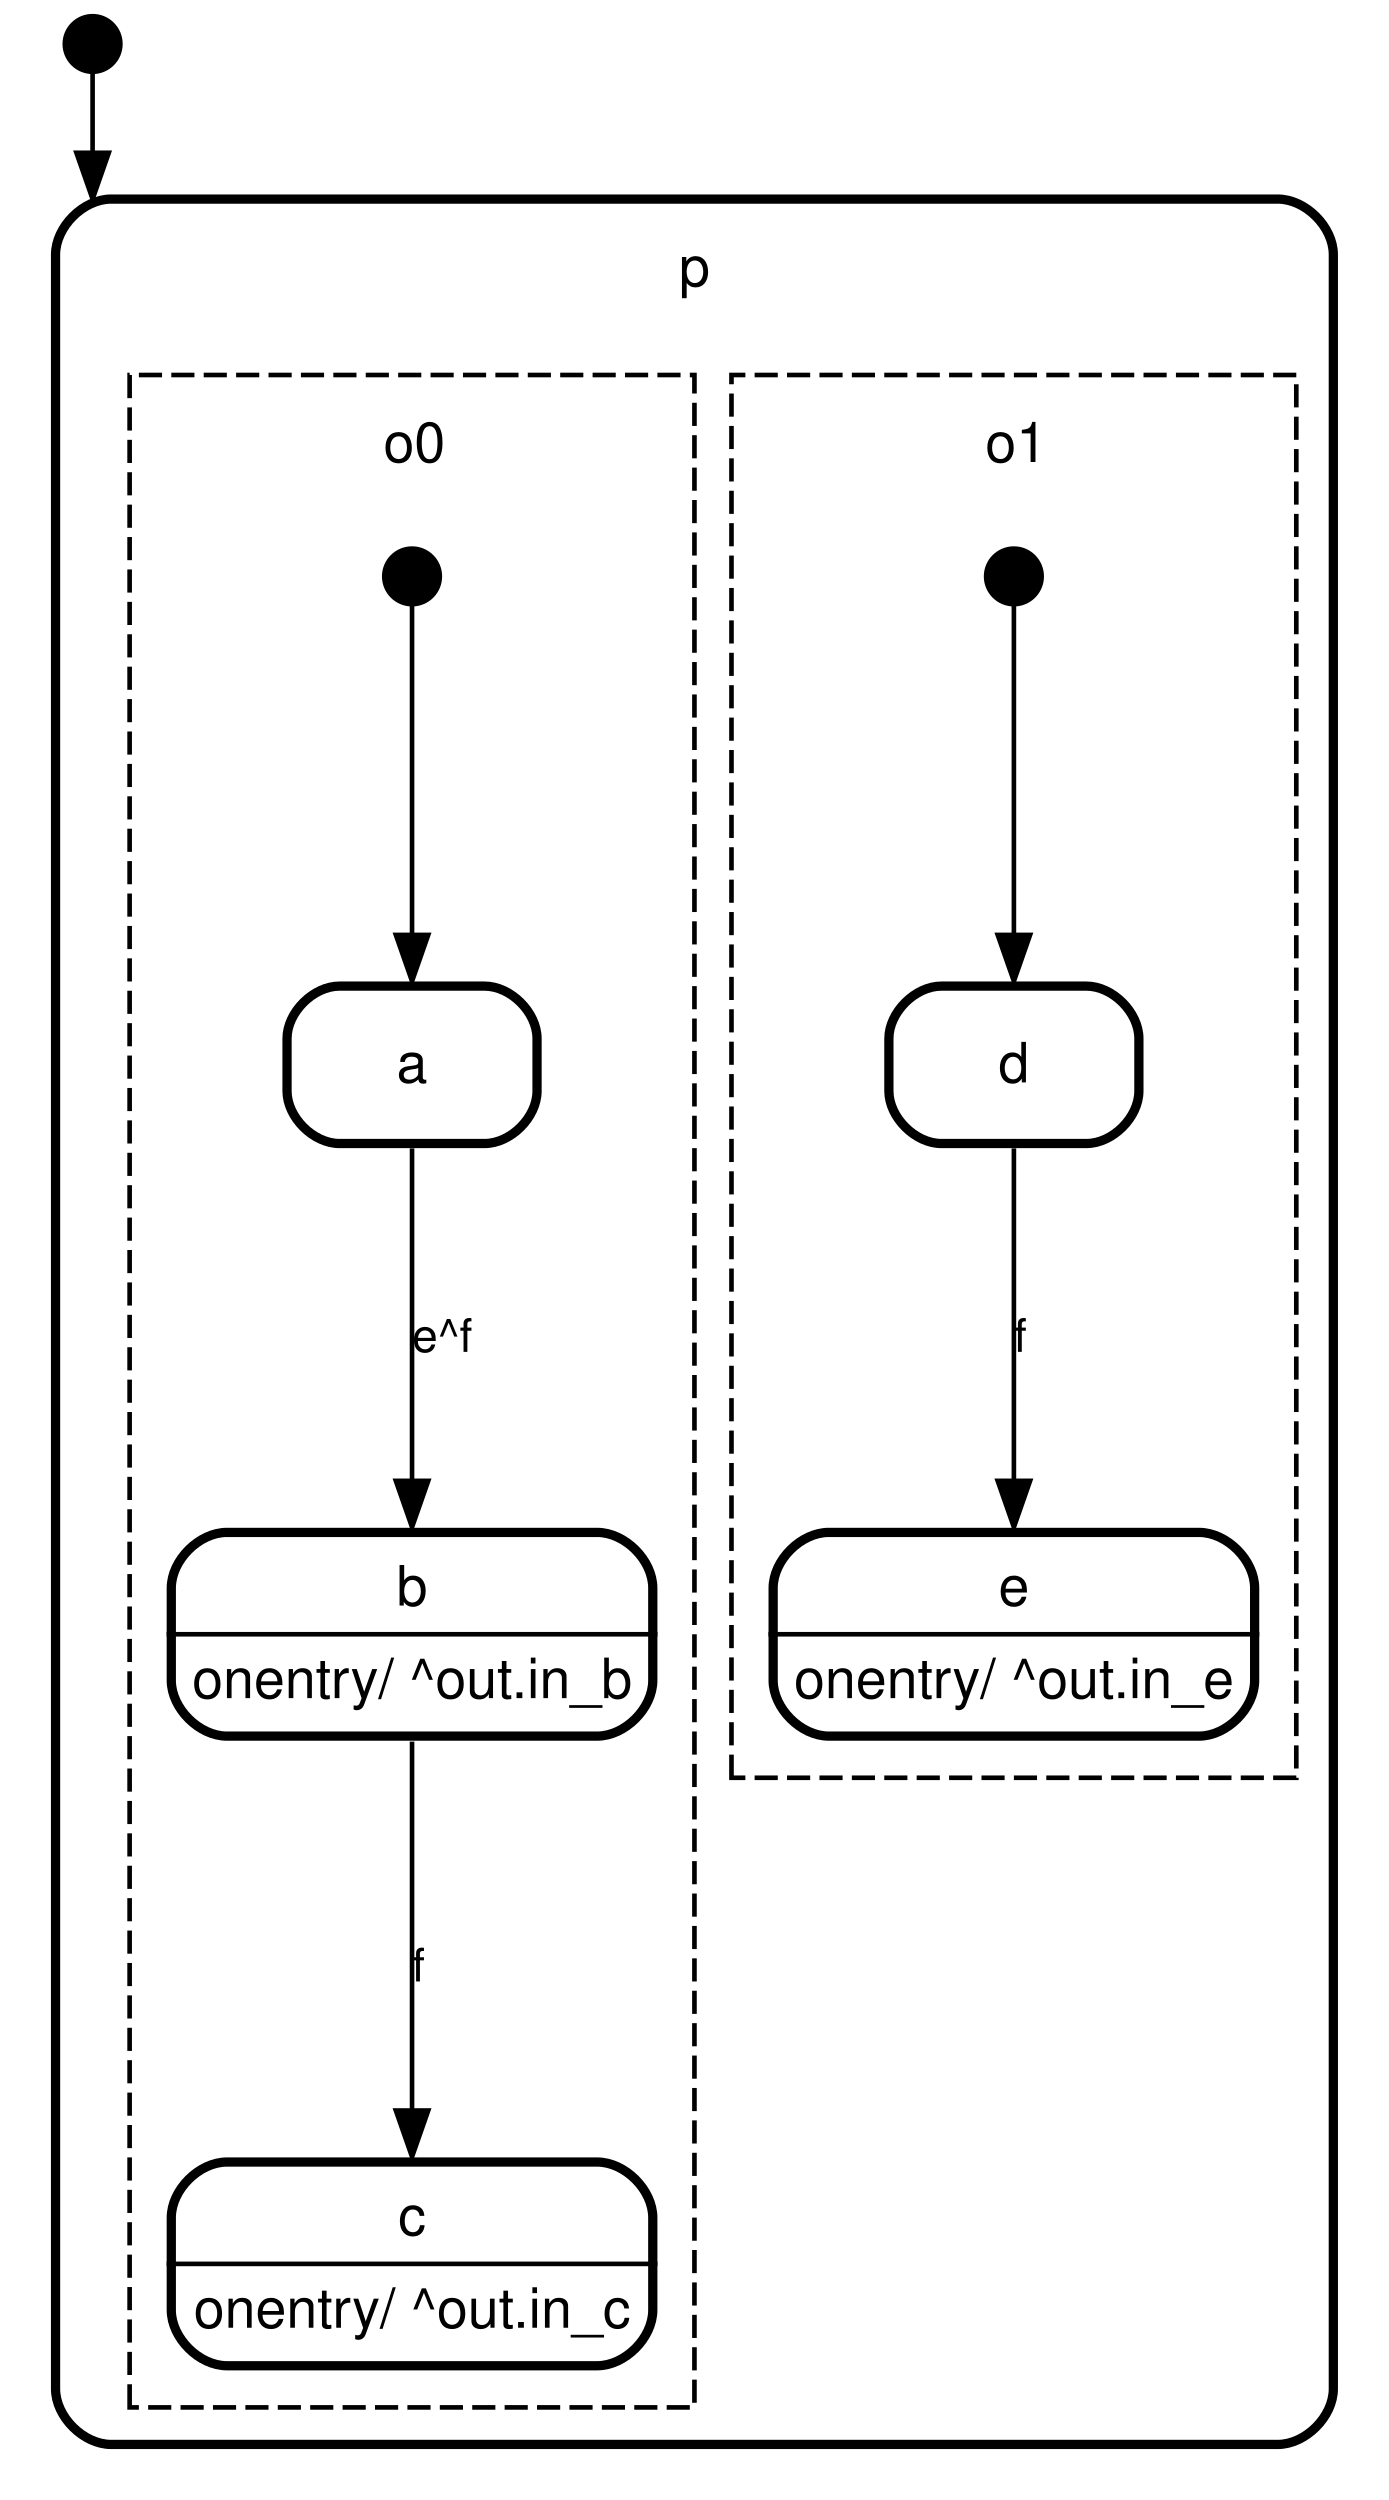
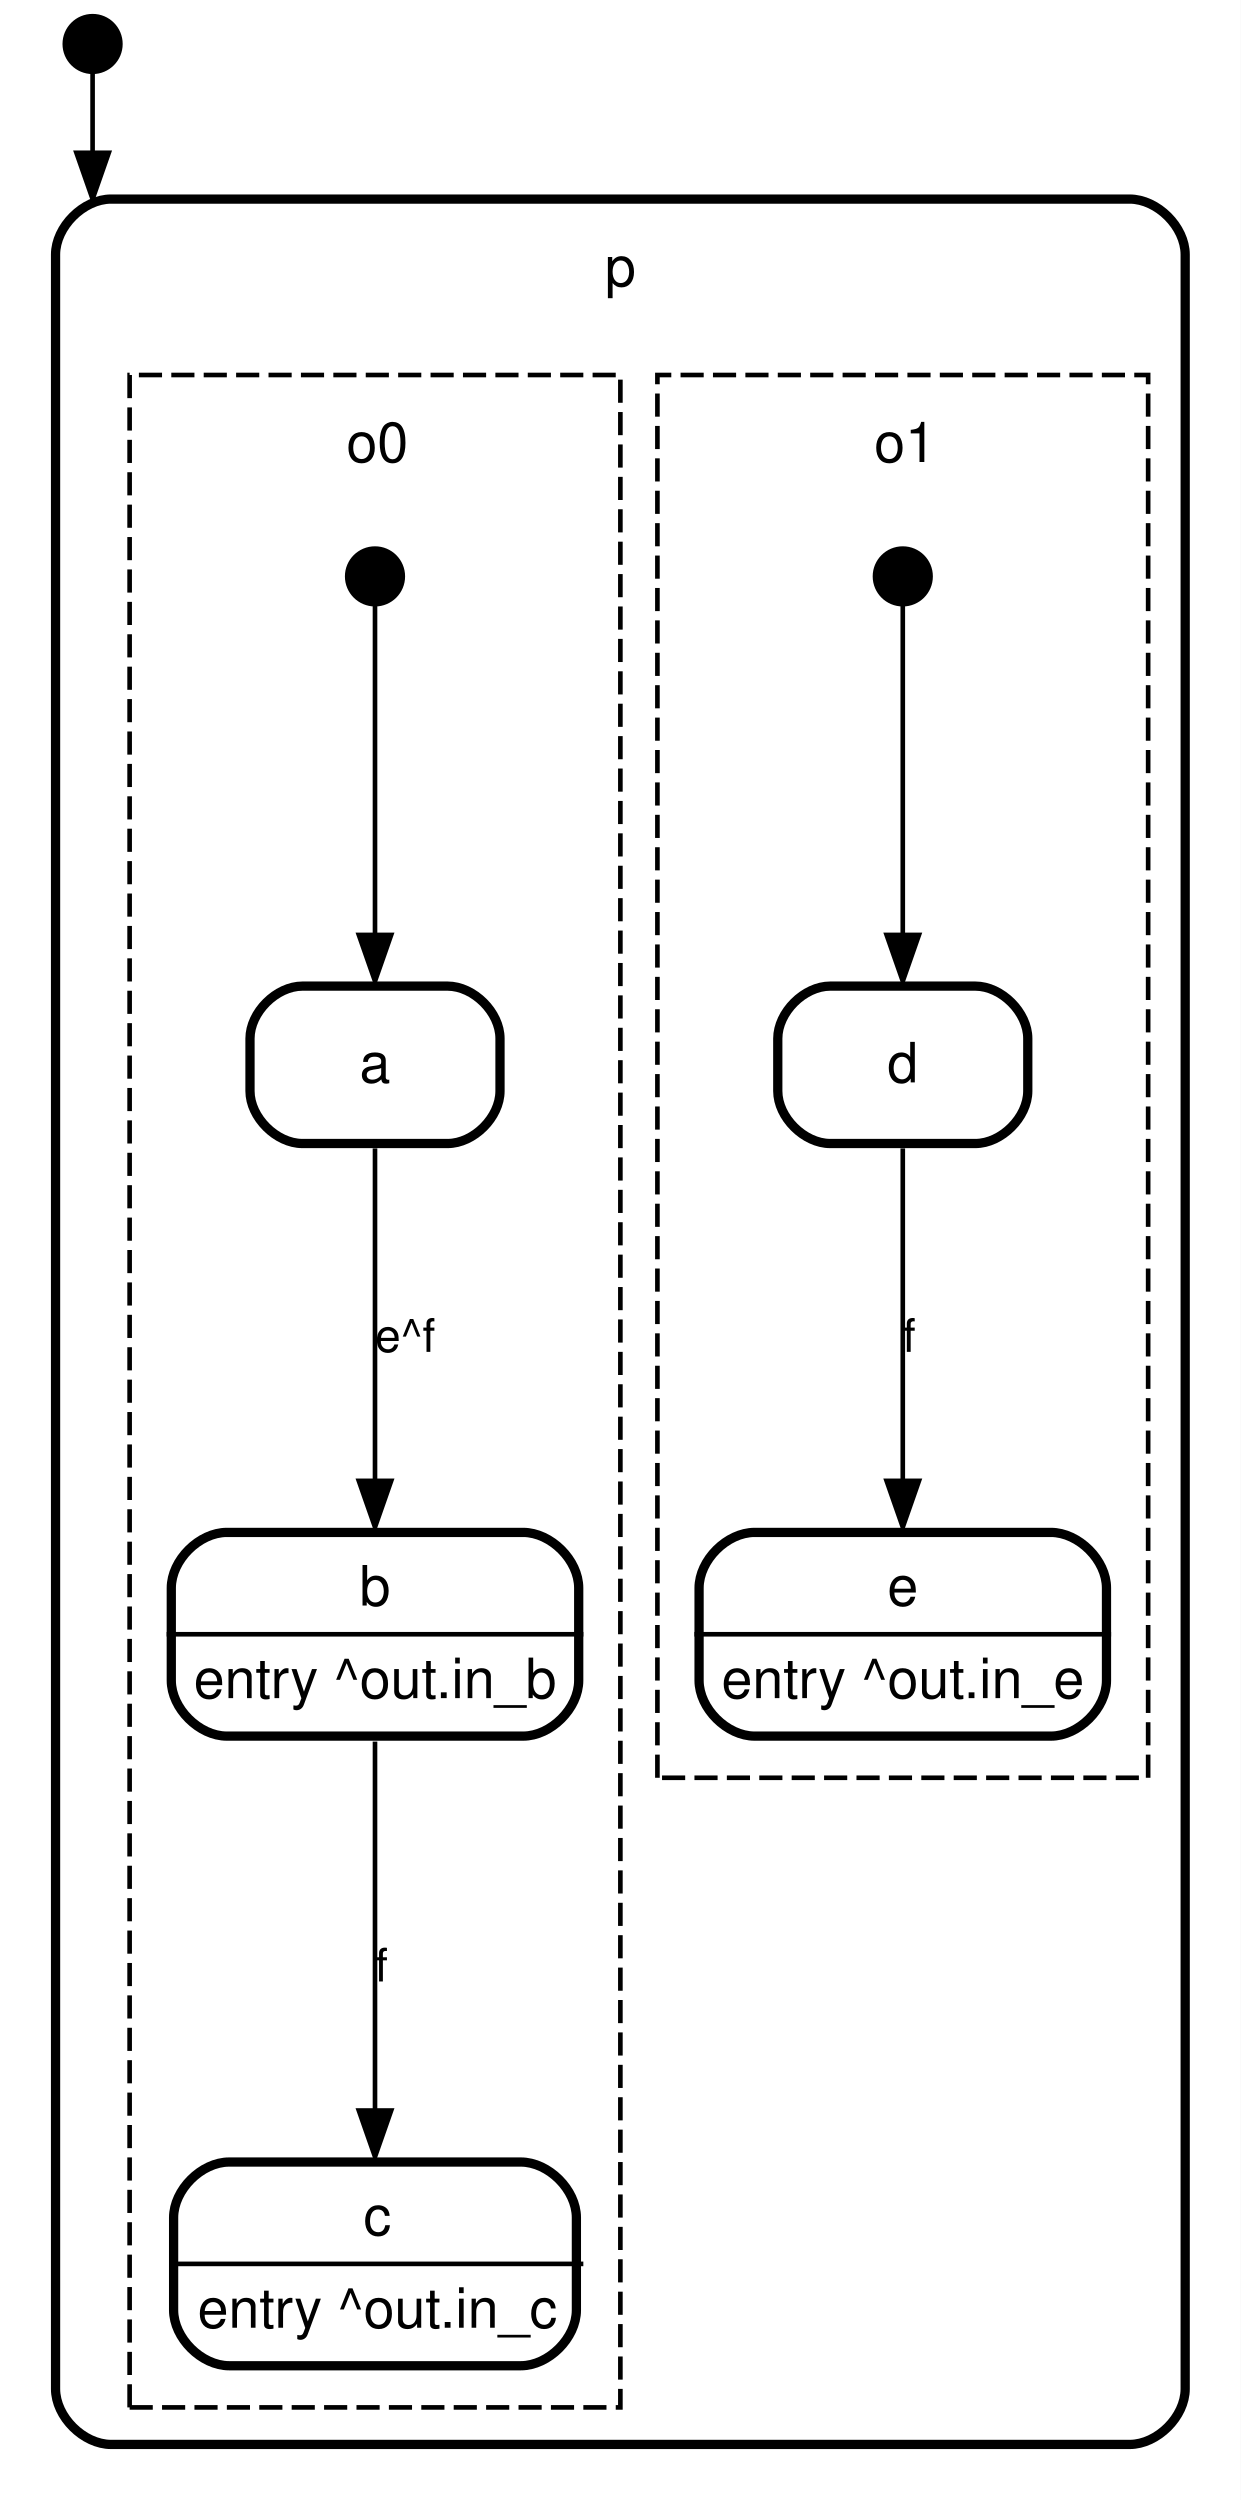
- <svg xmlns="http://www.w3.org/2000/svg" width="300pt" height="540pt" viewBox="0.00 0.00 300.00 540.00">
+ <svg xmlns="http://www.w3.org/2000/svg" width="268pt" height="540pt" viewBox="0.00 0.00 268.00 540.00">
  <g id="graph0" class="graph" transform="scale(1 1) rotate(0) translate(4 536)">
-     <polygon fill="#ffffff" stroke="transparent" points="-4,4 -4,-536 296,-536 296,4 -4,4" />
+     <polygon fill="#ffffff" stroke="transparent" points="-4,4 -4,-536 264,-536 264,4 -4,4" />
    <g id="clust1" class="cluster">
-       <path fill="none" stroke="#000000" stroke-width="2" d="M20,-8C20,-8 272,-8 272,-8 278,-8 284,-14 284,-20 284,-20 284,-481 284,-481 284,-487 278,-493 272,-493 272,-493 20,-493 20,-493 14,-493 8,-487 8,-481 8,-481 8,-20 8,-20 8,-14 14,-8 20,-8" />
-       <text text-anchor="start" x="142.665" y="-474.2" font-family="Helvetica,sans-Serif" font-size="12.00" fill="#000000">p</text>
+       <path fill="none" stroke="#000000" stroke-width="2" d="M20,-8C20,-8 240,-8 240,-8 246,-8 252,-14 252,-20 252,-20 252,-481 252,-481 252,-487 246,-493 240,-493 240,-493 20,-493 20,-493 14,-493 8,-487 8,-481 8,-481 8,-20 8,-20 8,-14 14,-8 20,-8" />
+       <text text-anchor="start" x="126.665" y="-474.2" font-family="Helvetica,sans-Serif" font-size="12.00" fill="#000000">p</text>
    </g>
    <g id="clust2" class="cluster">
-       <polygon fill="none" stroke="#000000" stroke-dasharray="5,2" points="154,-152 154,-455 276,-455 276,-152 154,-152" />
-       <text text-anchor="start" x="208.829" y="-436.2" font-family="Helvetica,sans-Serif" font-size="12.00" fill="#000000">o1</text>
+       <polygon fill="none" stroke="#000000" stroke-dasharray="5,2" points="138,-152 138,-455 244,-455 244,-152 138,-152" />
+       <text text-anchor="start" x="184.829" y="-436.2" font-family="Helvetica,sans-Serif" font-size="12.00" fill="#000000">o1</text>
    </g>
    <g id="clust3" class="cluster">
-       <polygon fill="none" stroke="#000000" stroke-dasharray="5,2" points="24,-16 24,-455 146,-455 146,-16 24,-16" />
-       <text text-anchor="start" x="78.829" y="-436.2" font-family="Helvetica,sans-Serif" font-size="12.00" fill="#000000">o0</text>
+       <polygon fill="none" stroke="#000000" stroke-dasharray="5,2" points="24,-16 24,-455 130,-455 130,-16 24,-16" />
+       <text text-anchor="start" x="70.829" y="-436.2" font-family="Helvetica,sans-Serif" font-size="12.00" fill="#000000">o0</text>
    </g>
    <g id="node1" class="node">
      <ellipse fill="#000000" stroke="#000000" stroke-width="2" cx="16" cy="-526.5" rx="5.5" ry="5.5" />
    </g>
    <g id="edge1" class="edge">
      <path fill="none" stroke="#000000" d="M16,-520.953C16,-516.778 16,-510.504 16,-503.033" />
      <polygon fill="#000000" stroke="#000000" points="19.5,-502.997 16,-492.997 12.5,-502.997 19.5,-502.997" />
      <text text-anchor="middle" x="17.39" y="-504" font-family="Helvetica,sans-Serif" font-size="10.00" fill="#000000"> </text>
    </g>
    <g id="node4" class="node">
-       <ellipse fill="#000000" stroke="#000000" stroke-width="2" cx="215" cy="-411.5" rx="5.5" ry="5.5" />
+       <ellipse fill="#000000" stroke="#000000" stroke-width="2" cx="191" cy="-411.5" rx="5.5" ry="5.5" />
    </g>
    <g id="node6" class="node">
-       <polygon fill="transparent" stroke="transparent" stroke-width="2" points="243,-324 187,-324 187,-288 243,-288 243,-324" />
-       <text text-anchor="start" x="211.665" y="-302.2" font-family="Helvetica,sans-Serif" font-size="12.00" fill="#000000">d</text>
-       <path fill="none" stroke="#000000" stroke-width="2" d="M199.333,-289C199.333,-289 230.667,-289 230.667,-289 236.333,-289 242,-294.667 242,-300.333 242,-300.333 242,-311.667 242,-311.667 242,-317.333 236.333,-323 230.667,-323 230.667,-323 199.333,-323 199.333,-323 193.667,-323 188,-317.333 188,-311.667 188,-311.667 188,-300.333 188,-300.333 188,-294.667 193.667,-289 199.333,-289" />
+       <polygon fill="transparent" stroke="transparent" stroke-width="2" points="219,-324 163,-324 163,-288 219,-288 219,-324" />
+       <text text-anchor="start" x="187.665" y="-302.2" font-family="Helvetica,sans-Serif" font-size="12.00" fill="#000000">d</text>
+       <path fill="none" stroke="#000000" stroke-width="2" d="M175.333,-289C175.333,-289 206.667,-289 206.667,-289 212.333,-289 218,-294.667 218,-300.333 218,-300.333 218,-311.667 218,-311.667 218,-317.333 212.333,-323 206.667,-323 206.667,-323 175.333,-323 175.333,-323 169.667,-323 164,-317.333 164,-311.667 164,-311.667 164,-300.333 164,-300.333 164,-294.667 169.667,-289 175.333,-289" />
    </g>
    <g id="edge2" class="edge">
-       <path fill="none" stroke="#000000" d="M215,-405.829C215,-401.174 215,-394.41 215,-388.5 215,-388.5 215,-388.5 215,-341.5 215,-339.108 215,-336.625 215,-334.134" />
-       <polygon fill="#000000" stroke="#000000" points="218.5,-334.06 215,-324.06 211.5,-334.06 218.5,-334.06" />
-       <text text-anchor="middle" x="216.389" y="-362" font-family="Helvetica,sans-Serif" font-size="10.00" fill="#000000"> </text>
+       <path fill="none" stroke="#000000" d="M191,-405.829C191,-401.174 191,-394.41 191,-388.5 191,-388.5 191,-388.5 191,-341.5 191,-339.108 191,-336.625 191,-334.134" />
+       <polygon fill="#000000" stroke="#000000" points="194.5,-334.06 191,-324.06 187.5,-334.06 194.5,-334.06" />
+       <text text-anchor="middle" x="192.389" y="-362" font-family="Helvetica,sans-Serif" font-size="10.00" fill="#000000"> </text>
    </g>
    <g id="node5" class="node">
-       <polygon fill="transparent" stroke="transparent" stroke-width="2" points="268,-206 162,-206 162,-160 268,-160 268,-206" />
-       <text text-anchor="start" x="211.665" y="-189.2" font-family="Helvetica,sans-Serif" font-size="12.00" fill="#000000">e</text>
-       <text text-anchor="start" x="167.502" y="-169.2" font-family="Helvetica,sans-Serif" font-size="12.00" fill="#000000">onentry/ ^out.in_e</text>
-       <polygon fill="#000000" stroke="#000000" points="162,-183 162,-183 268,-183 268,-183 162,-183" />
-       <path fill="none" stroke="#000000" stroke-width="2" d="M175,-161C175,-161 255,-161 255,-161 261,-161 267,-167 267,-173 267,-173 267,-193 267,-193 267,-199 261,-205 255,-205 255,-205 175,-205 175,-205 169,-205 163,-199 163,-193 163,-193 163,-173 163,-173 163,-167 169,-161 175,-161" />
+       <polygon fill="transparent" stroke="transparent" stroke-width="2" points="236,-206 146,-206 146,-160 236,-160 236,-206" />
+       <text text-anchor="start" x="187.665" y="-189.2" font-family="Helvetica,sans-Serif" font-size="12.00" fill="#000000">e</text>
+       <text text-anchor="start" x="151.84" y="-169.2" font-family="Helvetica,sans-Serif" font-size="12.00" fill="#000000">entry ^out.in_e</text>
+       <polygon fill="#000000" stroke="#000000" points="146,-183 146,-183 236,-183 236,-183 146,-183" />
+       <path fill="none" stroke="#000000" stroke-width="2" d="M159,-161C159,-161 223,-161 223,-161 229,-161 235,-167 235,-173 235,-173 235,-193 235,-193 235,-199 229,-205 223,-205 223,-205 159,-205 159,-205 153,-205 147,-199 147,-193 147,-193 147,-173 147,-173 147,-167 153,-161 159,-161" />
    </g>
    <g id="edge3" class="edge">
-       <path fill="none" stroke="#000000" d="M215,-287.94C215,-282.35 215,-276.17 215,-270.5 215,-270.5 215,-270.5 215,-223.5 215,-221.127 215,-218.676 215,-216.208" />
-       <polygon fill="#000000" stroke="#000000" points="218.5,-216.131 215,-206.131 211.5,-216.131 218.5,-216.131" />
-       <text text-anchor="start" x="215" y="-244" font-family="Helvetica,sans-Serif" font-size="10.00" fill="#000000">f   </text>
+       <path fill="none" stroke="#000000" d="M191,-287.94C191,-282.35 191,-276.17 191,-270.5 191,-270.5 191,-270.5 191,-223.5 191,-221.127 191,-218.676 191,-216.208" />
+       <polygon fill="#000000" stroke="#000000" points="194.5,-216.131 191,-206.131 187.5,-216.131 194.5,-216.131" />
+       <text text-anchor="start" x="191" y="-244" font-family="Helvetica,sans-Serif" font-size="10.00" fill="#000000">f   </text>
    </g>
    <g id="node8" class="node">
-       <ellipse fill="#000000" stroke="#000000" stroke-width="2" cx="85" cy="-411.5" rx="5.5" ry="5.5" />
+       <ellipse fill="#000000" stroke="#000000" stroke-width="2" cx="77" cy="-411.5" rx="5.5" ry="5.5" />
    </g>
    <g id="node11" class="node">
-       <polygon fill="transparent" stroke="transparent" stroke-width="2" points="113,-324 57,-324 57,-288 113,-288 113,-324" />
-       <text text-anchor="start" x="81.665" y="-302.2" font-family="Helvetica,sans-Serif" font-size="12.00" fill="#000000">a</text>
-       <path fill="none" stroke="#000000" stroke-width="2" d="M69.333,-289C69.333,-289 100.667,-289 100.667,-289 106.333,-289 112,-294.667 112,-300.333 112,-300.333 112,-311.667 112,-311.667 112,-317.333 106.333,-323 100.667,-323 100.667,-323 69.333,-323 69.333,-323 63.667,-323 58,-317.333 58,-311.667 58,-311.667 58,-300.333 58,-300.333 58,-294.667 63.667,-289 69.333,-289" />
+       <polygon fill="transparent" stroke="transparent" stroke-width="2" points="105,-324 49,-324 49,-288 105,-288 105,-324" />
+       <text text-anchor="start" x="73.665" y="-302.2" font-family="Helvetica,sans-Serif" font-size="12.00" fill="#000000">a</text>
+       <path fill="none" stroke="#000000" stroke-width="2" d="M61.333,-289C61.333,-289 92.667,-289 92.667,-289 98.333,-289 104,-294.667 104,-300.333 104,-300.333 104,-311.667 104,-311.667 104,-317.333 98.333,-323 92.667,-323 92.667,-323 61.333,-323 61.333,-323 55.667,-323 50,-317.333 50,-311.667 50,-311.667 50,-300.333 50,-300.333 50,-294.667 55.667,-289 61.333,-289" />
    </g>
    <g id="edge4" class="edge">
-       <path fill="none" stroke="#000000" d="M85,-405.829C85,-401.174 85,-394.41 85,-388.5 85,-388.5 85,-388.5 85,-341.5 85,-339.108 85,-336.625 85,-334.134" />
-       <polygon fill="#000000" stroke="#000000" points="88.5,-334.06 85,-324.06 81.5,-334.06 88.5,-334.06" />
-       <text text-anchor="middle" x="86.389" y="-362" font-family="Helvetica,sans-Serif" font-size="10.00" fill="#000000"> </text>
+       <path fill="none" stroke="#000000" d="M77,-405.829C77,-401.174 77,-394.41 77,-388.5 77,-388.5 77,-388.5 77,-341.5 77,-339.108 77,-336.625 77,-334.134" />
+       <polygon fill="#000000" stroke="#000000" points="80.5,-334.06 77,-324.06 73.5,-334.06 80.5,-334.06" />
+       <text text-anchor="middle" x="78.389" y="-362" font-family="Helvetica,sans-Serif" font-size="10.00" fill="#000000"> </text>
    </g>
    <g id="node9" class="node">
-       <polygon fill="transparent" stroke="transparent" stroke-width="2" points="138,-70 32,-70 32,-24 138,-24 138,-70" />
-       <text text-anchor="start" x="82" y="-53.2" font-family="Helvetica,sans-Serif" font-size="12.00" fill="#000000">c</text>
-       <text text-anchor="start" x="37.838" y="-33.2" font-family="Helvetica,sans-Serif" font-size="12.00" fill="#000000">onentry/ ^out.in_c</text>
-       <polygon fill="#000000" stroke="#000000" points="32,-47 32,-47 138,-47 138,-47 32,-47" />
-       <path fill="none" stroke="#000000" stroke-width="2" d="M45,-25C45,-25 125,-25 125,-25 131,-25 137,-31 137,-37 137,-37 137,-57 137,-57 137,-63 131,-69 125,-69 125,-69 45,-69 45,-69 39,-69 33,-63 33,-57 33,-57 33,-37 33,-37 33,-31 39,-25 45,-25" />
+       <polygon fill="transparent" stroke="transparent" stroke-width="2" points="121.5,-70 32.5,-70 32.5,-24 121.5,-24 121.5,-70" />
+       <text text-anchor="start" x="74.5" y="-53.2" font-family="Helvetica,sans-Serif" font-size="12.00" fill="#000000">c</text>
+       <text text-anchor="start" x="38.676" y="-33.2" font-family="Helvetica,sans-Serif" font-size="12.00" fill="#000000">entry ^out.in_c</text>
+       <polygon fill="#000000" stroke="#000000" points="33,-47 33,-47 122,-47 122,-47 33,-47" />
+       <path fill="none" stroke="#000000" stroke-width="2" d="M45.5,-25C45.5,-25 108.5,-25 108.5,-25 114.5,-25 120.5,-31 120.5,-37 120.5,-37 120.5,-57 120.5,-57 120.5,-63 114.5,-69 108.5,-69 108.5,-69 45.5,-69 45.5,-69 39.5,-69 33.5,-63 33.5,-57 33.5,-57 33.5,-37 33.5,-37 33.5,-31 39.5,-25 45.5,-25" />
    </g>
    <g id="node10" class="node">
-       <polygon fill="transparent" stroke="transparent" stroke-width="2" points="138,-206 32,-206 32,-160 138,-160 138,-206" />
-       <text text-anchor="start" x="81.665" y="-189.2" font-family="Helvetica,sans-Serif" font-size="12.00" fill="#000000">b</text>
-       <text text-anchor="start" x="37.502" y="-169.2" font-family="Helvetica,sans-Serif" font-size="12.00" fill="#000000">onentry/ ^out.in_b</text>
-       <polygon fill="#000000" stroke="#000000" points="32,-183 32,-183 138,-183 138,-183 32,-183" />
-       <path fill="none" stroke="#000000" stroke-width="2" d="M45,-161C45,-161 125,-161 125,-161 131,-161 137,-167 137,-173 137,-173 137,-193 137,-193 137,-199 131,-205 125,-205 125,-205 45,-205 45,-205 39,-205 33,-199 33,-193 33,-193 33,-173 33,-173 33,-167 39,-161 45,-161" />
+       <polygon fill="transparent" stroke="transparent" stroke-width="2" points="122,-206 32,-206 32,-160 122,-160 122,-206" />
+       <text text-anchor="start" x="73.665" y="-189.2" font-family="Helvetica,sans-Serif" font-size="12.00" fill="#000000">b</text>
+       <text text-anchor="start" x="37.84" y="-169.2" font-family="Helvetica,sans-Serif" font-size="12.00" fill="#000000">entry ^out.in_b</text>
+       <polygon fill="#000000" stroke="#000000" points="32,-183 32,-183 122,-183 122,-183 32,-183" />
+       <path fill="none" stroke="#000000" stroke-width="2" d="M45,-161C45,-161 109,-161 109,-161 115,-161 121,-167 121,-173 121,-173 121,-193 121,-193 121,-199 115,-205 109,-205 109,-205 45,-205 45,-205 39,-205 33,-199 33,-193 33,-193 33,-173 33,-173 33,-167 39,-161 45,-161" />
    </g>
    <g id="edge5" class="edge">
-       <path fill="none" stroke="#000000" d="M85,-159.81C85,-151.793 85,-142.752 85,-134.5 85,-134.5 85,-134.5 85,-87.5 85,-85.127 85,-82.676 85,-80.208" />
-       <polygon fill="#000000" stroke="#000000" points="88.5,-80.131 85,-70.131 81.5,-80.131 88.5,-80.131" />
-       <text text-anchor="start" x="85" y="-108" font-family="Helvetica,sans-Serif" font-size="10.00" fill="#000000">f   </text>
+       <path fill="none" stroke="#000000" d="M77,-159.81C77,-151.793 77,-142.752 77,-134.5 77,-134.5 77,-134.5 77,-87.5 77,-85.127 77,-82.676 77,-80.208" />
+       <polygon fill="#000000" stroke="#000000" points="80.5,-80.131 77,-70.131 73.5,-80.131 80.5,-80.131" />
+       <text text-anchor="start" x="77" y="-108" font-family="Helvetica,sans-Serif" font-size="10.00" fill="#000000">f   </text>
    </g>
    <g id="edge6" class="edge">
-       <path fill="none" stroke="#000000" d="M85,-287.94C85,-282.35 85,-276.17 85,-270.5 85,-270.5 85,-270.5 85,-223.5 85,-221.127 85,-218.676 85,-216.208" />
-       <polygon fill="#000000" stroke="#000000" points="88.5,-216.131 85,-206.131 81.5,-216.131 88.5,-216.131" />
-       <text text-anchor="start" x="85" y="-244" font-family="Helvetica,sans-Serif" font-size="10.00" fill="#000000">e^f   </text>
+       <path fill="none" stroke="#000000" d="M77,-287.94C77,-282.35 77,-276.17 77,-270.5 77,-270.5 77,-270.5 77,-223.5 77,-221.127 77,-218.676 77,-216.208" />
+       <polygon fill="#000000" stroke="#000000" points="80.5,-216.131 77,-206.131 73.5,-216.131 80.5,-216.131" />
+       <text text-anchor="start" x="77" y="-244" font-family="Helvetica,sans-Serif" font-size="10.00" fill="#000000">e^f   </text>
    </g>
  </g>
</svg>
